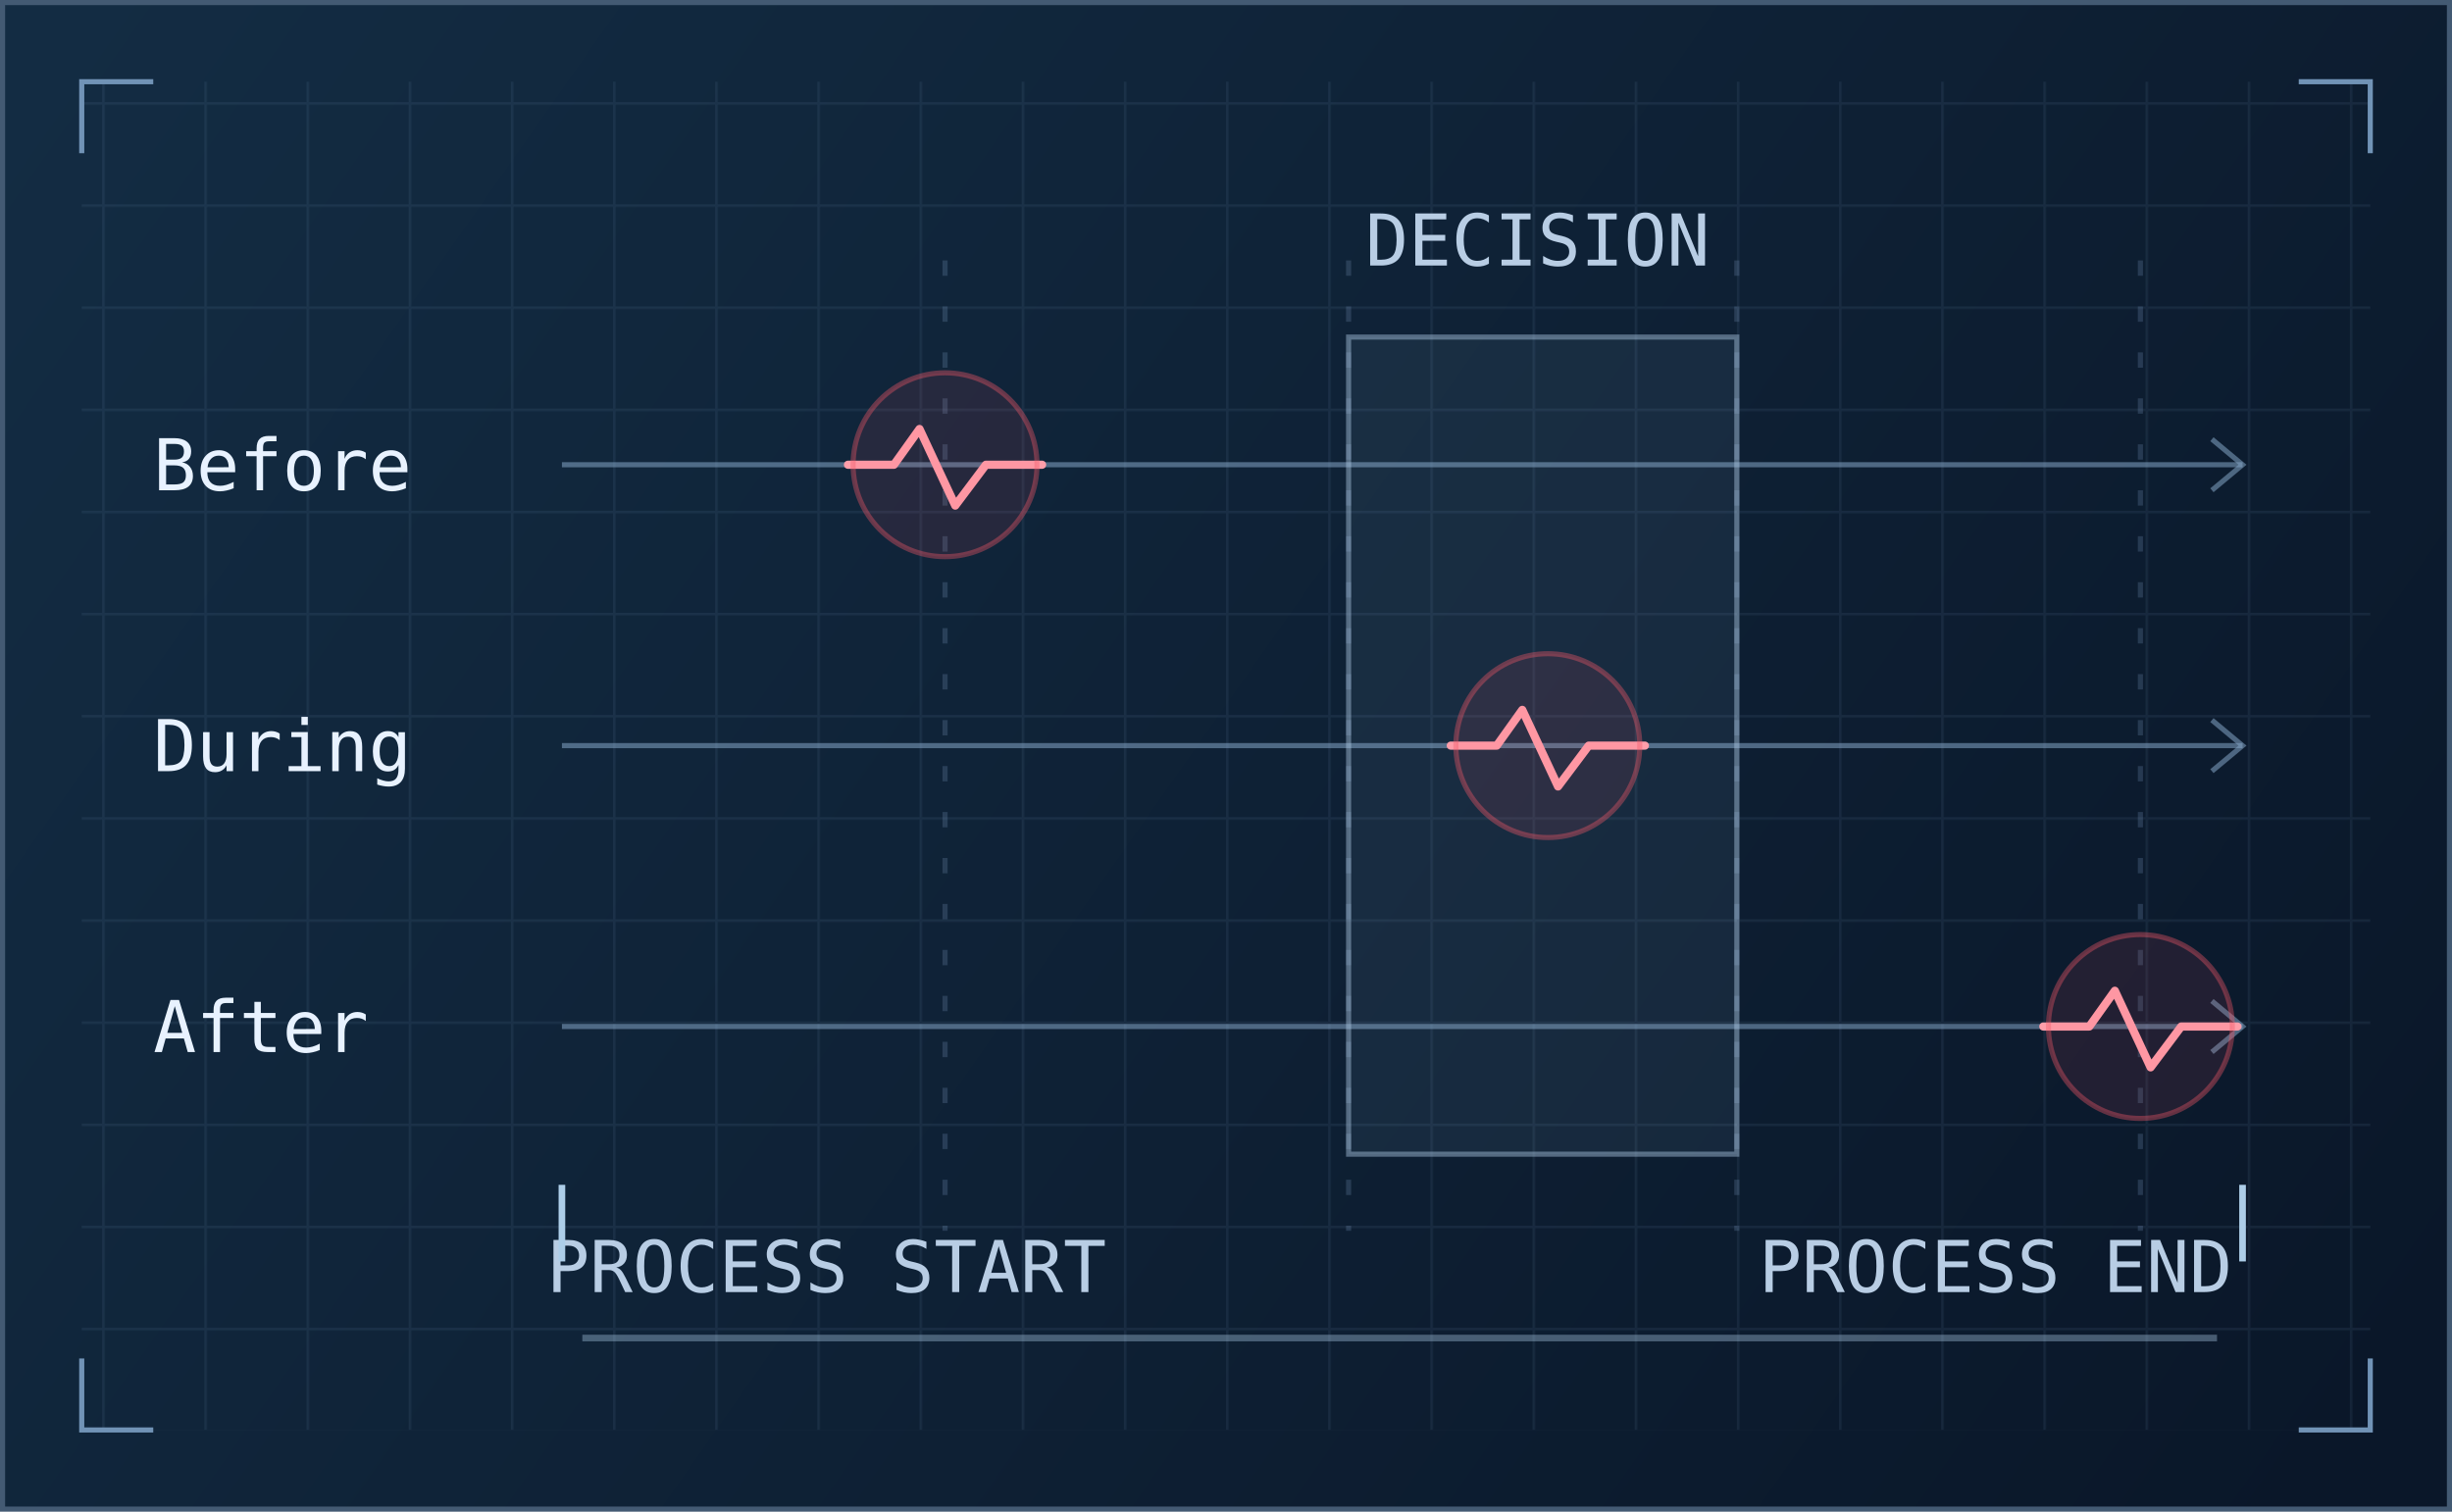
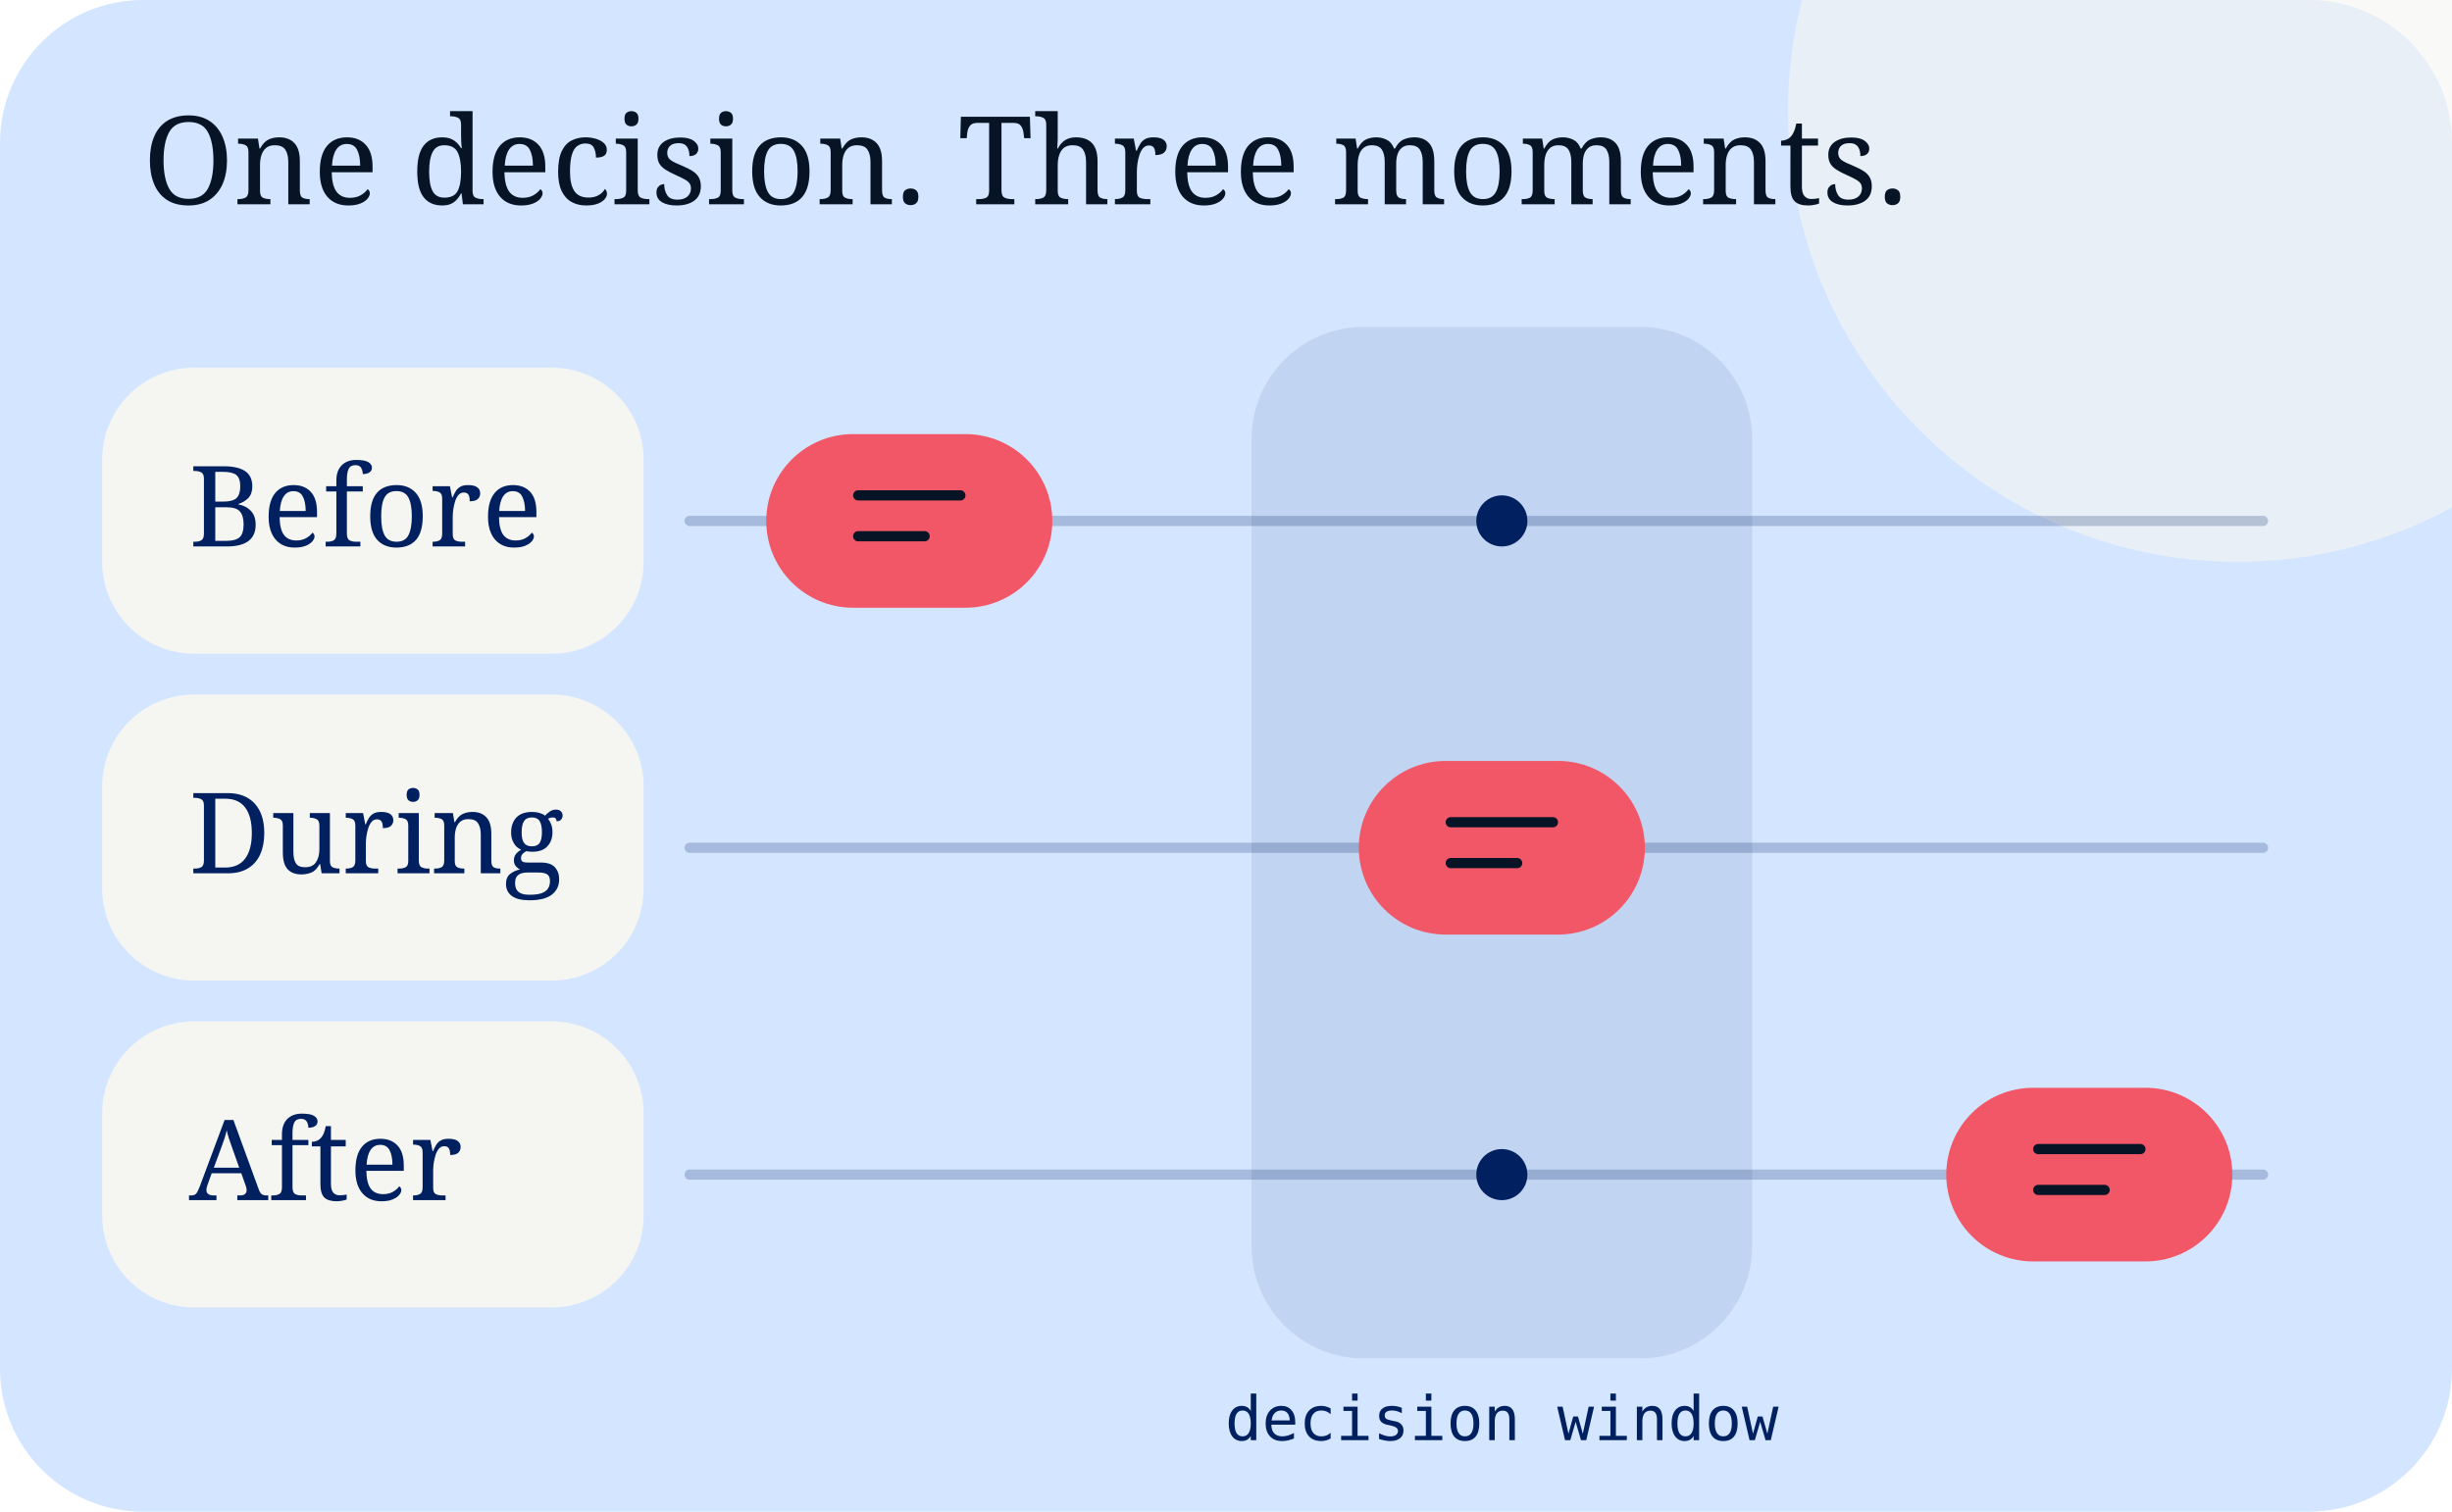
<svg xmlns="http://www.w3.org/2000/svg" width="480" height="296" viewBox="0 0 480 296" fill="none">
-   <defs>
-     <linearGradient id="bg" x1="15" y1="0" x2="446" y2="303" gradientUnits="userSpaceOnUse">
-       <stop stop-color="#132c43" />
-       <stop offset="1" stop-color="#0a1729" />
-     </linearGradient>
-     <pattern id="grid" width="20" height="20" patternUnits="userSpaceOnUse">
-       <path d="M0 20V0H20" stroke="#88acd4" stroke-opacity=".13" />
-     </pattern>
-     <g id="pulse">
-       <path d="M-19 0h9l5-7 7 15 6-8h11" stroke="#ff9eaa" stroke-width="1.6" stroke-linecap="round" stroke-linejoin="round" />
-       <circle r="18" fill="#f25767" fill-opacity=".10" stroke="#f25767" stroke-opacity=".38" />
-     </g>
-   </defs>
-   <rect x=".5" y=".5" width="479" height="295" fill="url(#bg)" stroke="#435a73" />
-   <rect x="16" y="16" width="448" height="264" fill="url(#grid)" opacity=".7" />
-   <path d="M185 51v190m79-190v190m76-190v190m79-190v190" stroke="#7f9fc4" stroke-opacity=".23" stroke-dasharray="3 6" />
-   <g fill="#e8f2ff" font-family="monospace" font-size="14">
-     <text x="30" y="96">Before</text>
-     <text x="30" y="151">During</text>
-     <text x="30" y="206">After</text>
+   <rect width="480" height="296" rx="28" fill="#D4E6FF" />
+   <circle cx="438" cy="22" r="88" fill="#F5F5F2" opacity=".6" />
+   <g fill="#071426" font-family="Georgia,serif">
+     <text x="28" y="40" font-size="24">One decision. Three moments.</text>
  </g>
-   <g stroke="#83a4c4" stroke-opacity=".55">
-     <path d="M110 91h329m-329 55h329m-329 55h329" />
-     <path d="m433 86 6 5-6 5m0 45 6 5-6 5m0 45 6 5-6 5" />
+   <rect x="245" y="64" width="98" height="202" rx="22" fill="#002060" opacity=".09" />
+   <g stroke="#002060" stroke-opacity=".22" stroke-width="2" stroke-linecap="round">
+     <path d="M135 102H443M135 166H443M135 230H443" />
  </g>
-   <rect x="264" y="66" width="76" height="160" fill="#a9cbeb" fill-opacity=".07" stroke="#afcae5" stroke-opacity=".44" />
-   <g fill="#b8cde4" font-family="monospace" font-size="14">
-     <text x="301" y="52" text-anchor="middle">DECISION</text>
-     <text x="107" y="253">PROCESS START</text>
-     <text x="437" y="253" text-anchor="end">PROCESS END</text>
+   <g fill="#F5F5F2">
+     <rect x="20" y="72" width="106" height="56" rx="18" />
+     <rect x="20" y="136" width="106" height="56" rx="18" />
+     <rect x="20" y="200" width="106" height="56" rx="18" />
  </g>
-   <g stroke="#adcee9" stroke-width="1.3">
-     <path d="M110 247v-15m329 15v-15" />
-     <path d="M114 262h320" stroke-opacity=".37" />
+   <g fill="#002060" font-family="Georgia,serif" font-size="22">
+     <text x="37" y="107">Before</text>
+     <text x="37" y="171">During</text>
+     <text x="37" y="235">After</text>
  </g>
-   <use href="#pulse" x="185" y="91" />
-   <use href="#pulse" x="303" y="146" />
-   <use href="#pulse" x="419" y="201" />
-   <path d="M16 30V16h14m420 0h14v14M16 266v14h14m420 0h14v-14" stroke="#7193b6" />
+   <g fill="#F25767">
+     <rect x="150" y="85" width="56" height="34" rx="17" />
+     <rect x="266" y="149" width="56" height="34" rx="17" />
+     <rect x="381" y="213" width="56" height="34" rx="17" />
+   </g>
+   <g stroke="#071426" stroke-width="2" stroke-linecap="round">
+     <path d="M168 97h20m-20 8h13M284 161h20m-20 8h13M399 225h20m-20 8h13" />
+   </g>
+   <g fill="#002060">
+     <circle cx="294" cy="102" r="5" />
+     <circle cx="294" cy="230" r="5" />
+   </g>
+   <text x="294" y="282" text-anchor="middle" fill="#002060" font-family="monospace" font-size="12">decision window</text>
</svg>
